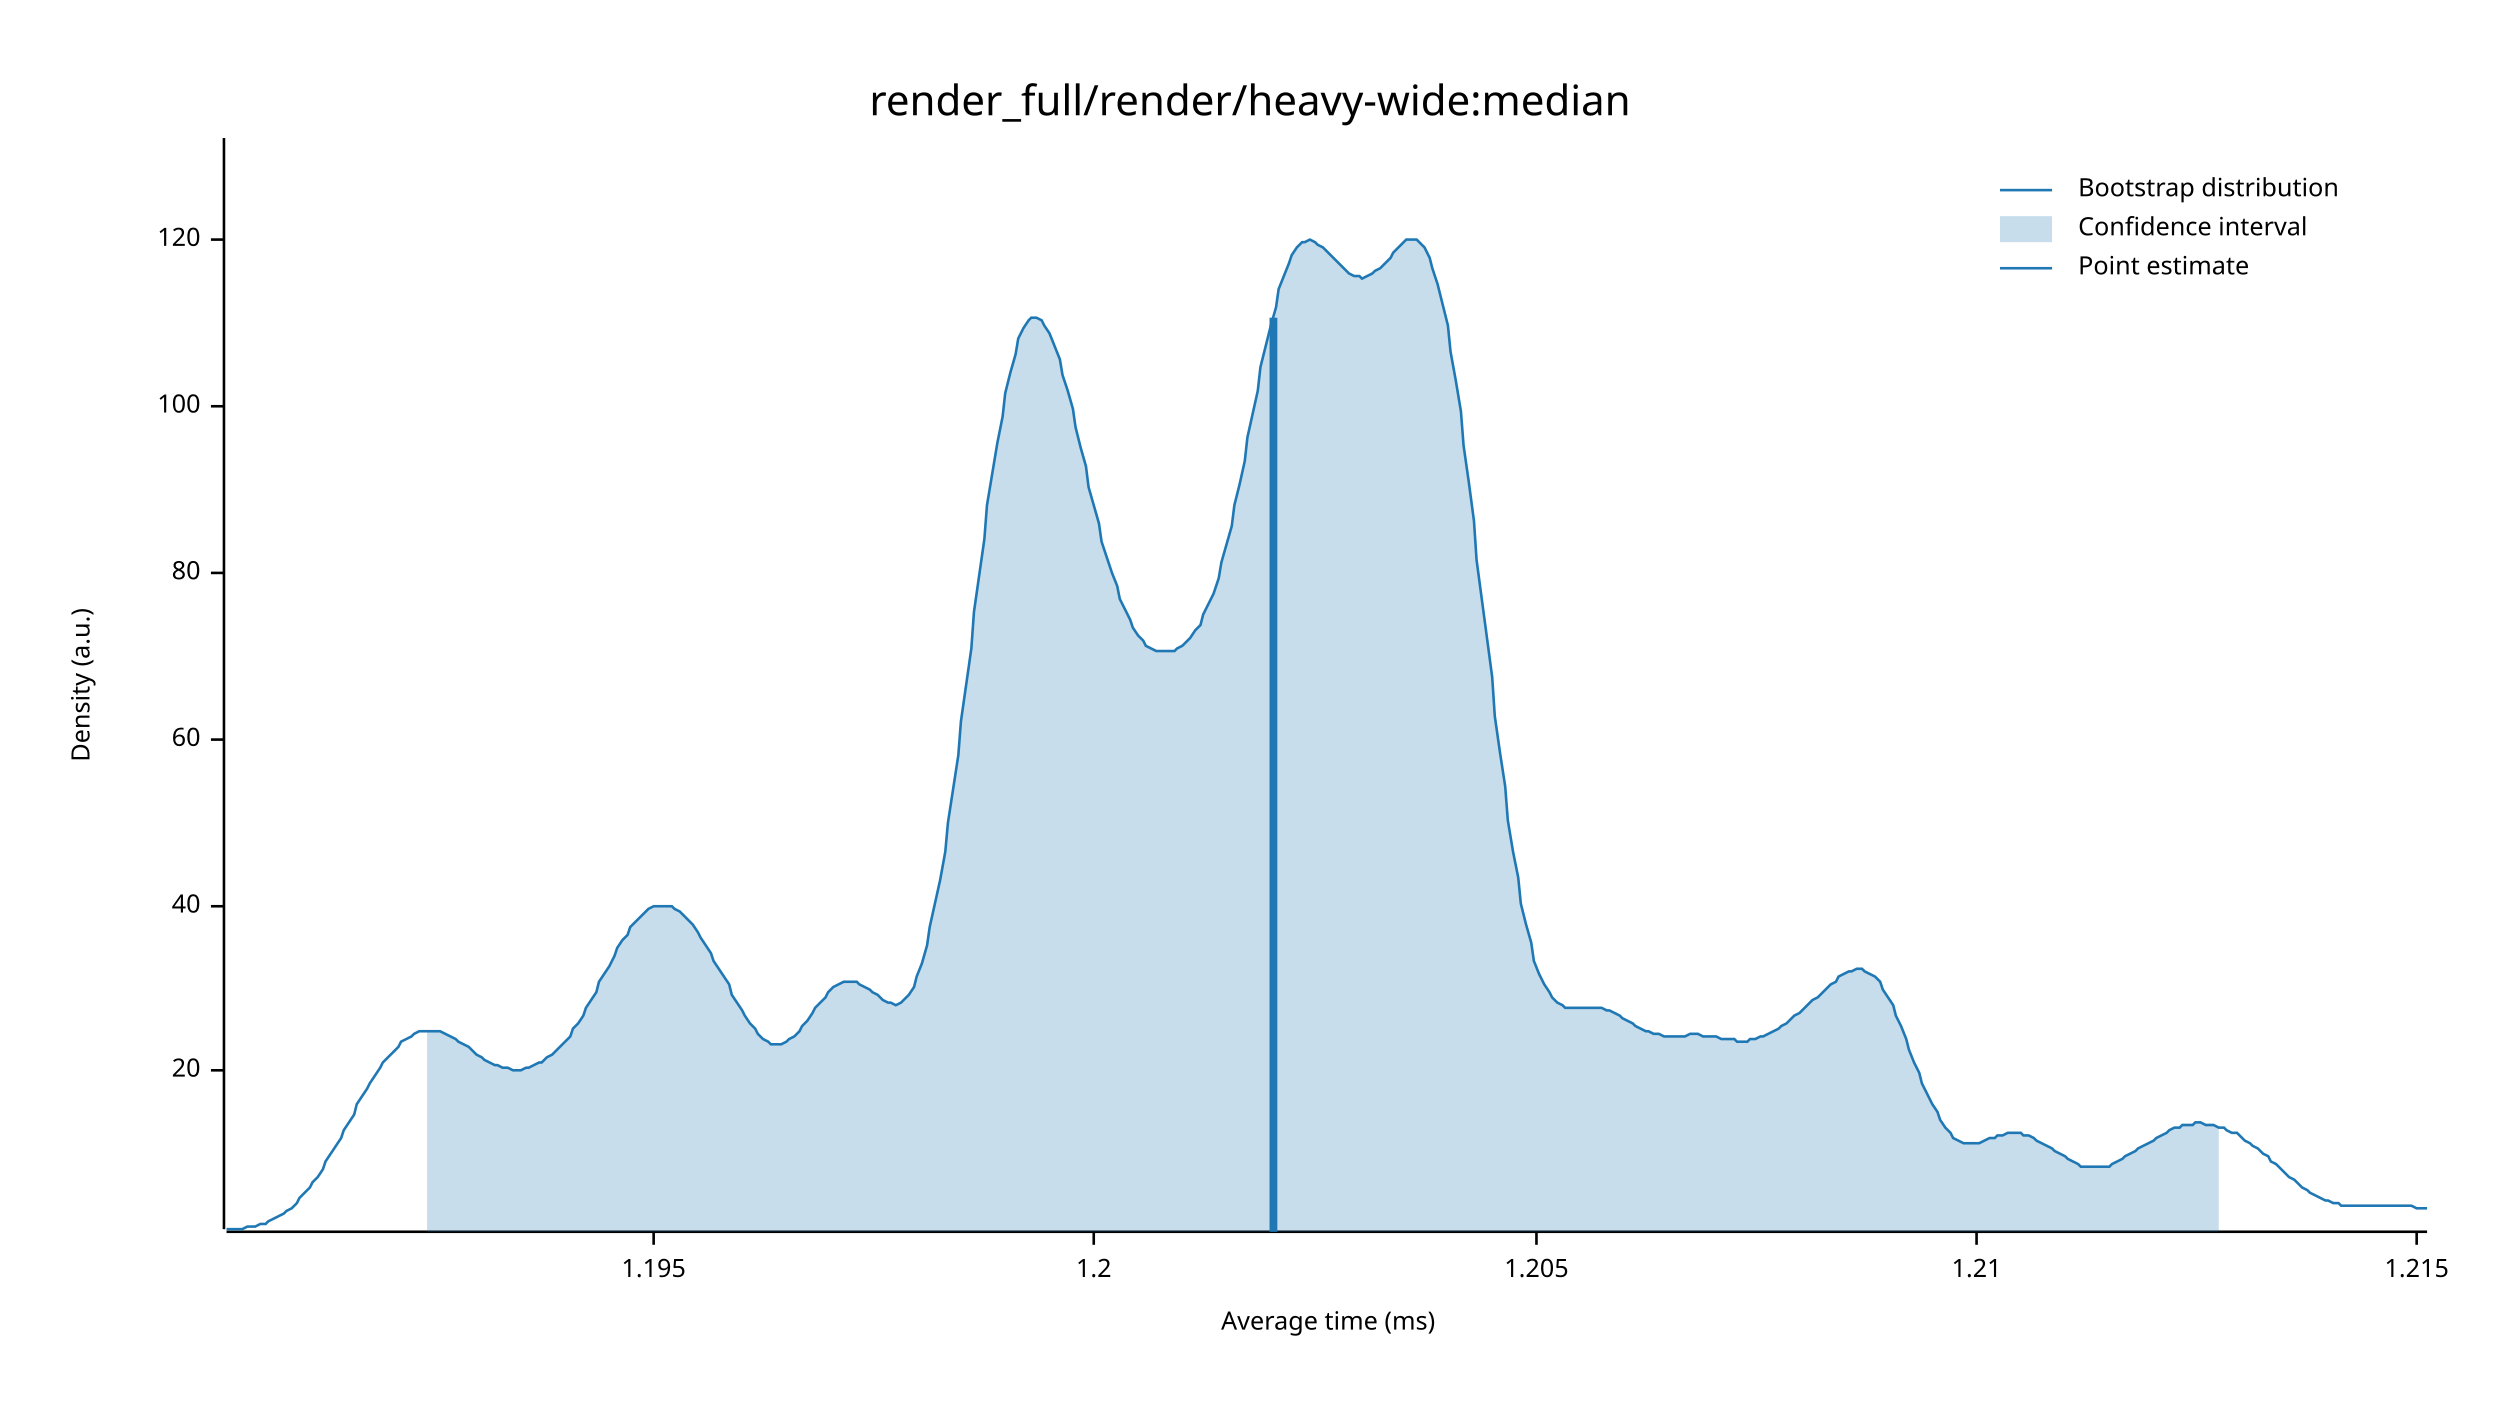
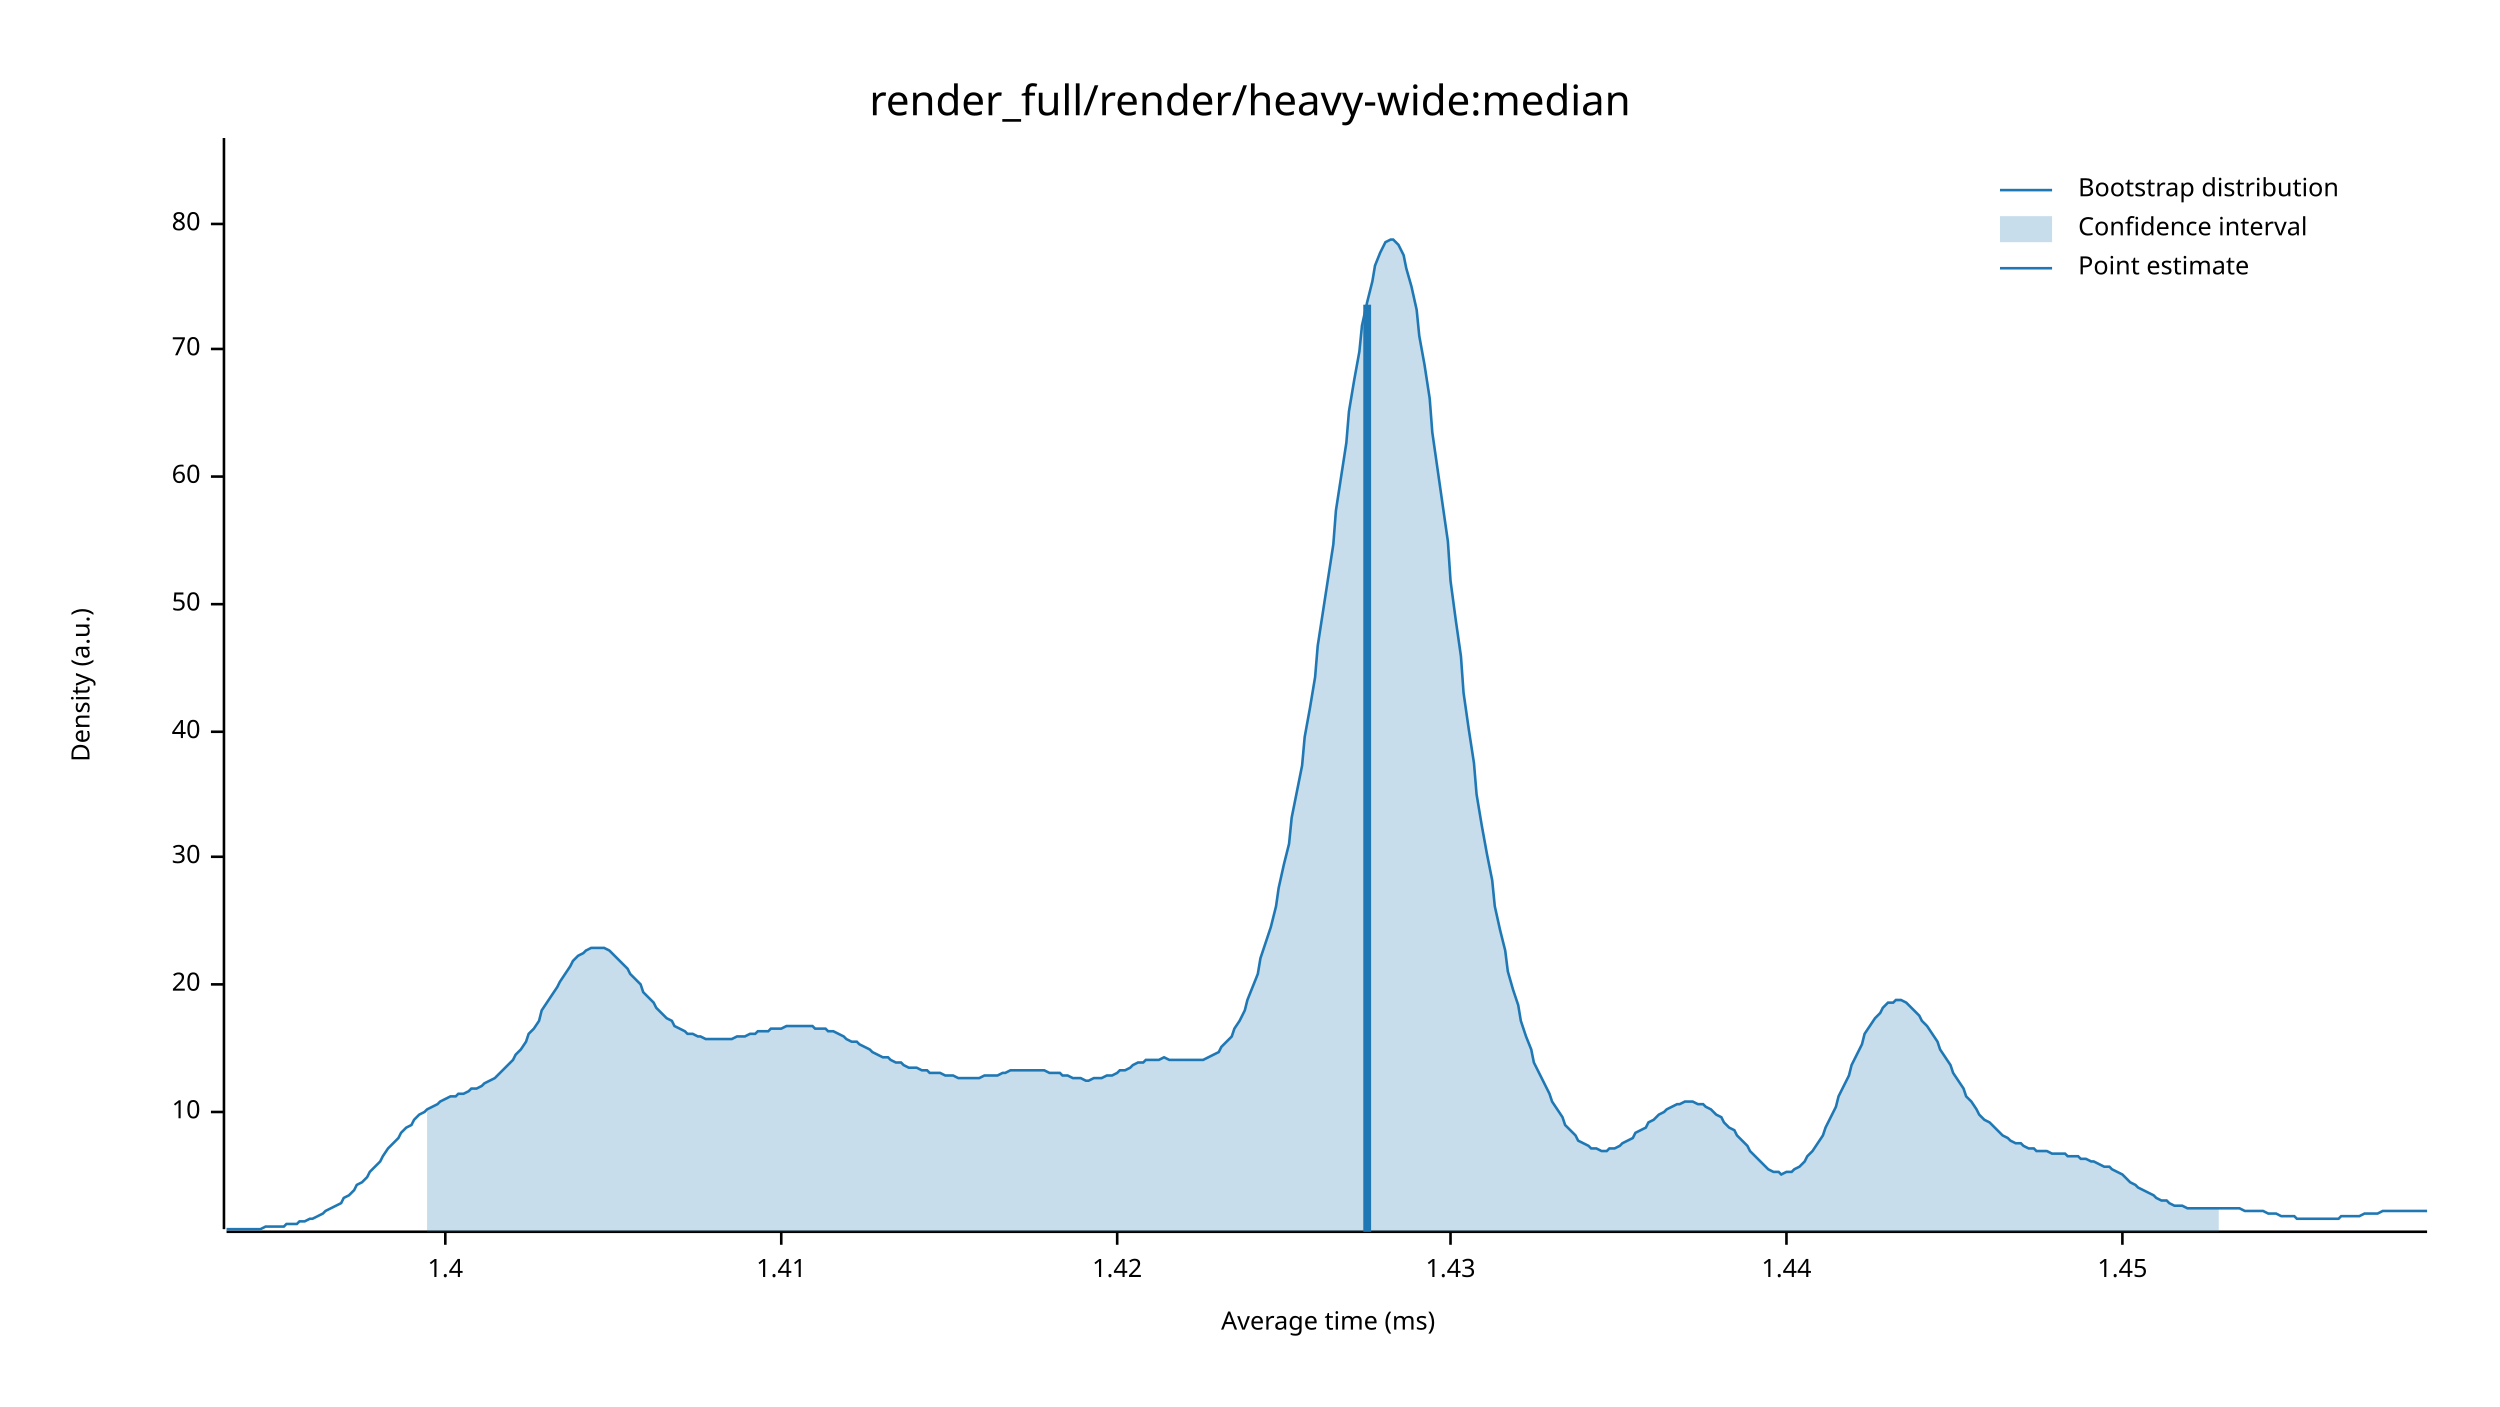
<svg xmlns="http://www.w3.org/2000/svg" width="960" height="540" viewBox="0 0 960 540">
  <text x="480" y="32" dy="0.76em" text-anchor="middle" font-family="sans-serif" font-size="16.129" opacity="1" fill="#000000">
render_full/render/heavy-wide:median
</text>
  <text x="27" y="263" dy="0.76em" text-anchor="middle" font-family="sans-serif" font-size="9.677" opacity="1" fill="#000000" transform="rotate(270, 27, 263)">
Density (a.u.)
</text>
  <text x="510" y="513" dy="-0.5ex" text-anchor="middle" font-family="sans-serif" font-size="9.677" opacity="1" fill="#000000">
Average time (ms)
</text>
  <polyline fill="none" opacity="1" stroke="#000000" stroke-width="1" points="86,53 86,472 " />
-   <text x="77" y="411" dy="0.5ex" text-anchor="end" font-family="sans-serif" font-size="9.677" opacity="1" fill="#000000">
+   <text x="77" y="427" dy="0.5ex" text-anchor="end" font-family="sans-serif" font-size="9.677" opacity="1" fill="#000000">
+ 10
+ </text>
+   <polyline fill="none" opacity="1" stroke="#000000" stroke-width="1" points="81,427 86,427 " />
+   <text x="77" y="378" dy="0.5ex" text-anchor="end" font-family="sans-serif" font-size="9.677" opacity="1" fill="#000000">
20
</text>
-   <polyline fill="none" opacity="1" stroke="#000000" stroke-width="1" points="81,411 86,411 " />
-   <text x="77" y="348" dy="0.5ex" text-anchor="end" font-family="sans-serif" font-size="9.677" opacity="1" fill="#000000">
+   <polyline fill="none" opacity="1" stroke="#000000" stroke-width="1" points="81,378 86,378 " />
+   <text x="77" y="329" dy="0.5ex" text-anchor="end" font-family="sans-serif" font-size="9.677" opacity="1" fill="#000000">
+ 30
+ </text>
+   <polyline fill="none" opacity="1" stroke="#000000" stroke-width="1" points="81,329 86,329 " />
+   <text x="77" y="281" dy="0.5ex" text-anchor="end" font-family="sans-serif" font-size="9.677" opacity="1" fill="#000000">
40
</text>
-   <polyline fill="none" opacity="1" stroke="#000000" stroke-width="1" points="81,348 86,348 " />
-   <text x="77" y="284" dy="0.5ex" text-anchor="end" font-family="sans-serif" font-size="9.677" opacity="1" fill="#000000">
+   <polyline fill="none" opacity="1" stroke="#000000" stroke-width="1" points="81,281 86,281 " />
+   <text x="77" y="232" dy="0.5ex" text-anchor="end" font-family="sans-serif" font-size="9.677" opacity="1" fill="#000000">
+ 50
+ </text>
+   <polyline fill="none" opacity="1" stroke="#000000" stroke-width="1" points="81,232 86,232 " />
+   <text x="77" y="183" dy="0.5ex" text-anchor="end" font-family="sans-serif" font-size="9.677" opacity="1" fill="#000000">
60
</text>
-   <polyline fill="none" opacity="1" stroke="#000000" stroke-width="1" points="81,284 86,284 " />
-   <text x="77" y="220" dy="0.5ex" text-anchor="end" font-family="sans-serif" font-size="9.677" opacity="1" fill="#000000">
+   <polyline fill="none" opacity="1" stroke="#000000" stroke-width="1" points="81,183 86,183 " />
+   <text x="77" y="134" dy="0.5ex" text-anchor="end" font-family="sans-serif" font-size="9.677" opacity="1" fill="#000000">
+ 70
+ </text>
+   <polyline fill="none" opacity="1" stroke="#000000" stroke-width="1" points="81,134 86,134 " />
+   <text x="77" y="86" dy="0.5ex" text-anchor="end" font-family="sans-serif" font-size="9.677" opacity="1" fill="#000000">
80
</text>
-   <polyline fill="none" opacity="1" stroke="#000000" stroke-width="1" points="81,220 86,220 " />
-   <text x="77" y="156" dy="0.5ex" text-anchor="end" font-family="sans-serif" font-size="9.677" opacity="1" fill="#000000">
- 100
+   <polyline fill="none" opacity="1" stroke="#000000" stroke-width="1" points="81,86 86,86 " />
+   <polyline fill="none" opacity="1" stroke="#000000" stroke-width="1" points="87,473 932,473 " />
+   <text x="171" y="483" dy="0.76em" text-anchor="middle" font-family="sans-serif" font-size="9.677" opacity="1" fill="#000000">
+ 1.4
</text>
-   <polyline fill="none" opacity="1" stroke="#000000" stroke-width="1" points="81,156 86,156 " />
-   <text x="77" y="92" dy="0.5ex" text-anchor="end" font-family="sans-serif" font-size="9.677" opacity="1" fill="#000000">
- 120
+   <polyline fill="none" opacity="1" stroke="#000000" stroke-width="1" points="171,473 171,478 " />
+   <text x="300" y="483" dy="0.76em" text-anchor="middle" font-family="sans-serif" font-size="9.677" opacity="1" fill="#000000">
+ 1.41
</text>
-   <polyline fill="none" opacity="1" stroke="#000000" stroke-width="1" points="81,92 86,92 " />
-   <polyline fill="none" opacity="1" stroke="#000000" stroke-width="1" points="87,473 932,473 " />
-   <text x="251" y="483" dy="0.76em" text-anchor="middle" font-family="sans-serif" font-size="9.677" opacity="1" fill="#000000">
- 1.195
+   <polyline fill="none" opacity="1" stroke="#000000" stroke-width="1" points="300,473 300,478 " />
+   <text x="429" y="483" dy="0.76em" text-anchor="middle" font-family="sans-serif" font-size="9.677" opacity="1" fill="#000000">
+ 1.42
</text>
-   <polyline fill="none" opacity="1" stroke="#000000" stroke-width="1" points="251,473 251,478 " />
-   <text x="420" y="483" dy="0.76em" text-anchor="middle" font-family="sans-serif" font-size="9.677" opacity="1" fill="#000000">
- 1.2
+   <polyline fill="none" opacity="1" stroke="#000000" stroke-width="1" points="429,473 429,478 " />
+   <text x="557" y="483" dy="0.76em" text-anchor="middle" font-family="sans-serif" font-size="9.677" opacity="1" fill="#000000">
+ 1.43
</text>
-   <polyline fill="none" opacity="1" stroke="#000000" stroke-width="1" points="420,473 420,478 " />
-   <text x="590" y="483" dy="0.76em" text-anchor="middle" font-family="sans-serif" font-size="9.677" opacity="1" fill="#000000">
- 1.205
+   <polyline fill="none" opacity="1" stroke="#000000" stroke-width="1" points="557,473 557,478 " />
+   <text x="686" y="483" dy="0.76em" text-anchor="middle" font-family="sans-serif" font-size="9.677" opacity="1" fill="#000000">
+ 1.44
</text>
-   <polyline fill="none" opacity="1" stroke="#000000" stroke-width="1" points="590,473 590,478 " />
-   <text x="759" y="483" dy="0.76em" text-anchor="middle" font-family="sans-serif" font-size="9.677" opacity="1" fill="#000000">
- 1.21
+   <polyline fill="none" opacity="1" stroke="#000000" stroke-width="1" points="686,473 686,478 " />
+   <text x="815" y="483" dy="0.76em" text-anchor="middle" font-family="sans-serif" font-size="9.677" opacity="1" fill="#000000">
+ 1.45
</text>
-   <polyline fill="none" opacity="1" stroke="#000000" stroke-width="1" points="759,473 759,478 " />
-   <text x="928" y="483" dy="0.76em" text-anchor="middle" font-family="sans-serif" font-size="9.677" opacity="1" fill="#000000">
- 1.215
- </text>
-   <polyline fill="none" opacity="1" stroke="#000000" stroke-width="1" points="928,473 928,478 " />
-   <polyline fill="none" opacity="1" stroke="#1F78B4" stroke-width="1" points="87,472 88,472 90,472 92,472 93,472 95,471 97,471 98,471 100,470 102,470 103,469 105,468 107,467 109,466 110,465 112,464 114,462 115,460 117,458 119,456 120,454 122,452 124,449 125,446 127,443 129,440 131,437 132,434 134,431 136,428 137,424 139,421 141,418 142,416 144,413 146,410 147,408 149,406 151,404 153,402 154,400 156,399 158,398 159,397 161,396 163,396 164,396 166,396 168,396 169,396 171,397 173,398 175,399 176,400 178,401 180,402 181,403 183,405 185,406 186,407 188,408 190,409 191,409 193,410 195,410 197,411 198,411 200,411 202,410 203,410 205,409 207,408 208,408 210,406 212,405 214,403 215,402 217,400 219,398 220,395 222,393 224,390 225,387 227,384 229,381 230,377 232,374 234,371 236,367 237,364 239,361 241,359 242,356 244,354 246,352 247,351 249,349 251,348 252,348 254,348 256,348 258,348 259,349 261,350 263,352 264,353 266,355 268,358 269,360 271,363 273,366 274,369 276,372 278,375 280,378 281,382 283,385 285,388 286,390 288,393 290,395 291,397 293,399 295,400 296,401 298,401 300,401 302,400 303,399 305,398 307,396 308,394 310,392 312,389 313,387 315,385 317,383 318,381 320,379 322,378 324,377 325,377 327,377 329,377 330,378 332,379 334,380 335,381 337,382 339,384 341,385 342,385 344,386 346,385 347,384 349,382 351,379 352,375 354,370 356,363 357,356 359,347 361,338 363,327 364,316 366,303 368,290 369,277 371,263 373,249 374,235 376,221 378,207 379,194 381,182 383,170 385,160 386,151 388,143 390,136 391,130 393,126 395,123 396,122 398,122 400,123 401,125 403,128 405,133 407,138 408,144 410,150 412,157 413,164 415,172 417,179 418,187 420,194 422,201 423,208 425,214 427,220 429,225 430,230 432,234 434,238 435,241 437,244 439,246 440,248 442,249 444,250 445,250 447,250 449,250 451,250 452,249 454,248 456,246 457,245 459,242 461,240 462,236 464,232 466,228 468,222 469,216 471,209 473,202 474,194 476,186 478,177 479,168 481,159 483,150 484,141 486,133 488,125 490,118 491,111 493,106 495,101 496,98 498,95 500,93 501,93 503,92 505,93 506,94 508,95 510,97 512,99 513,100 515,102 517,104 518,105 520,106 522,106 523,107 525,106 527,105 528,104 530,103 532,101 534,99 535,97 537,95 539,93 540,92 542,92 544,92 545,93 547,95 549,99 550,103 552,109 554,117 556,125 557,135 559,146 561,158 562,171 564,185 566,200 567,215 569,230 571,245 573,260 574,275 576,289 578,302 579,315 581,327 583,337 584,347 586,355 588,362 589,369 591,374 593,378 595,381 596,383 598,385 600,386 601,387 603,387 605,387 606,387 608,387 610,387 611,387 613,387 615,387 617,388 618,388 620,389 622,390 623,391 625,392 627,393 628,394 630,395 632,396 633,396 635,397 637,397 639,398 640,398 642,398 644,398 645,398 647,398 649,397 650,397 652,397 654,398 655,398 657,398 659,398 661,399 662,399 664,399 666,399 667,400 669,400 671,400 672,399 674,399 676,398 677,398 679,397 681,396 683,395 684,394 686,393 688,391 689,390 691,389 693,387 694,386 696,384 698,383 700,381 701,380 703,378 705,377 706,375 708,374 710,373 711,373 713,372 715,372 716,373 718,374 720,375 722,377 723,380 725,383 727,386 728,390 730,394 732,399 733,403 735,408 737,412 738,416 740,420 742,424 744,427 745,430 747,433 749,435 750,437 752,438 754,439 755,439 757,439 759,439 760,439 762,438 764,437 766,437 767,436 769,436 771,435 772,435 774,435 776,435 777,436 779,436 781,437 782,438 784,439 786,440 788,441 789,442 791,443 793,444 794,445 796,446 798,447 799,448 801,448 803,448 804,448 806,448 808,448 810,448 811,447 813,446 815,445 816,444 818,443 820,442 821,441 823,440 825,439 827,438 828,437 830,436 832,435 833,434 835,433 837,433 838,432 840,432 842,432 843,431 845,431 847,432 849,432 850,432 852,433 854,433 855,434 857,435 859,435 860,436 862,438 864,439 865,440 867,441 869,443 871,444 872,446 874,447 876,449 877,450 879,452 881,453 882,454 884,456 886,457 887,458 889,459 891,460 893,461 894,461 896,462 898,462 899,463 901,463 903,463 904,463 906,463 908,463 909,463 911,463 913,463 915,463 916,463 918,463 920,463 921,463 923,463 925,463 926,463 928,464 930,464 932,464 " />
-   <polygon opacity="0.25" fill="#1F78B4" points="164,396 166,396 168,396 169,396 171,397 173,398 175,399 176,400 178,401 180,402 181,403 183,405 185,406 186,407 188,408 190,409 191,409 193,410 195,410 197,411 198,411 200,411 202,410 203,410 205,409 207,408 208,408 210,406 212,405 214,403 215,402 217,400 219,398 220,395 222,393 224,390 225,387 227,384 229,381 230,377 232,374 234,371 236,367 237,364 239,361 241,359 242,356 244,354 246,352 247,351 249,349 251,348 252,348 254,348 256,348 258,348 259,349 261,350 263,352 264,353 266,355 268,358 269,360 271,363 273,366 274,369 276,372 278,375 280,378 281,382 283,385 285,388 286,390 288,393 290,395 291,397 293,399 295,400 296,401 298,401 300,401 302,400 303,399 305,398 307,396 308,394 310,392 312,389 313,387 315,385 317,383 318,381 320,379 322,378 324,377 325,377 327,377 329,377 330,378 332,379 334,380 335,381 337,382 339,384 341,385 342,385 344,386 346,385 347,384 349,382 351,379 352,375 354,370 356,363 357,356 359,347 361,338 363,327 364,316 366,303 368,290 369,277 371,263 373,249 374,235 376,221 378,207 379,194 381,182 383,170 385,160 386,151 388,143 390,136 391,130 393,126 395,123 396,122 398,122 400,123 401,125 403,128 405,133 407,138 408,144 410,150 412,157 413,164 415,172 417,179 418,187 420,194 422,201 423,208 425,214 427,220 429,225 430,230 432,234 434,238 435,241 437,244 439,246 440,248 442,249 444,250 445,250 447,250 449,250 451,250 452,249 454,248 456,246 457,245 459,242 461,240 462,236 464,232 466,228 468,222 469,216 471,209 473,202 474,194 476,186 478,177 479,168 481,159 483,150 484,141 486,133 488,125 490,118 491,111 493,106 495,101 496,98 498,95 500,93 501,93 503,92 505,93 506,94 508,95 510,97 512,99 513,100 515,102 517,104 518,105 520,106 522,106 523,107 525,106 527,105 528,104 530,103 532,101 534,99 535,97 537,95 539,93 540,92 542,92 544,92 545,93 547,95 549,99 550,103 552,109 554,117 556,125 557,135 559,146 561,158 562,171 564,185 566,200 567,215 569,230 571,245 573,260 574,275 576,289 578,302 579,315 581,327 583,337 584,347 586,355 588,362 589,369 591,374 593,378 595,381 596,383 598,385 600,386 601,387 603,387 605,387 606,387 608,387 610,387 611,387 613,387 615,387 617,388 618,388 620,389 622,390 623,391 625,392 627,393 628,394 630,395 632,396 633,396 635,397 637,397 639,398 640,398 642,398 644,398 645,398 647,398 649,397 650,397 652,397 654,398 655,398 657,398 659,398 661,399 662,399 664,399 666,399 667,400 669,400 671,400 672,399 674,399 676,398 677,398 679,397 681,396 683,395 684,394 686,393 688,391 689,390 691,389 693,387 694,386 696,384 698,383 700,381 701,380 703,378 705,377 706,375 708,374 710,373 711,373 713,372 715,372 716,373 718,374 720,375 722,377 723,380 725,383 727,386 728,390 730,394 732,399 733,403 735,408 737,412 738,416 740,420 742,424 744,427 745,430 747,433 749,435 750,437 752,438 754,439 755,439 757,439 759,439 760,439 762,438 764,437 766,437 767,436 769,436 771,435 772,435 774,435 776,435 777,436 779,436 781,437 782,438 784,439 786,440 788,441 789,442 791,443 793,444 794,445 796,446 798,447 799,448 801,448 803,448 804,448 806,448 808,448 810,448 811,447 813,446 815,445 816,444 818,443 820,442 821,441 823,440 825,439 827,438 828,437 830,436 832,435 833,434 835,433 837,433 838,432 840,432 842,432 843,431 845,431 847,432 849,432 850,432 852,433 852,473 164,473 " />
-   <polyline fill="none" opacity="1" stroke="#1F78B4" stroke-width="3" points="489,473 489,122 " />
+   <polyline fill="none" opacity="1" stroke="#000000" stroke-width="1" points="815,473 815,478 " />
+   <polyline fill="none" opacity="1" stroke="#1F78B4" stroke-width="1" points="87,472 88,472 90,472 92,472 93,472 95,472 97,472 98,472 100,472 102,471 103,471 105,471 107,471 109,471 110,470 112,470 114,470 115,469 117,469 119,468 120,468 122,467 124,466 125,465 127,464 129,463 131,462 132,460 134,459 136,457 137,455 139,454 141,452 142,450 144,448 146,446 147,444 149,441 151,439 153,437 154,435 156,433 158,432 159,430 161,428 163,427 164,426 166,425 168,424 169,423 171,422 173,421 175,421 176,420 178,420 180,419 181,418 183,418 185,417 186,416 188,415 190,414 191,413 193,411 195,409 197,407 198,405 200,403 202,400 203,397 205,395 207,392 208,388 210,385 212,382 214,379 215,377 217,374 219,371 220,369 222,367 224,366 225,365 227,364 229,364 230,364 232,364 234,365 236,367 237,368 239,370 241,372 242,374 244,376 246,378 247,381 249,383 251,385 252,387 254,389 256,391 258,392 259,394 261,395 263,396 264,397 266,397 268,398 269,398 271,399 273,399 274,399 276,399 278,399 280,399 281,399 283,398 285,398 286,398 288,397 290,397 291,396 293,396 295,396 296,395 298,395 300,395 302,394 303,394 305,394 307,394 308,394 310,394 312,394 313,395 315,395 317,395 318,396 320,396 322,397 324,398 325,399 327,400 329,400 330,401 332,402 334,403 335,404 337,405 339,406 341,406 342,407 344,408 346,408 347,409 349,410 351,410 352,410 354,411 356,411 357,412 359,412 361,412 363,413 364,413 366,413 368,414 369,414 371,414 373,414 374,414 376,414 378,413 379,413 381,413 383,413 385,412 386,412 388,411 390,411 391,411 393,411 395,411 396,411 398,411 400,411 401,411 403,412 405,412 407,412 408,413 410,413 412,414 413,414 415,414 417,415 418,415 420,414 422,414 423,414 425,413 427,413 429,412 430,411 432,411 434,410 435,409 437,408 439,408 440,407 442,407 444,407 445,407 447,406 449,407 451,407 452,407 454,407 456,407 457,407 459,407 461,407 462,407 464,406 466,405 468,404 469,402 471,400 473,398 474,395 476,392 478,388 479,384 481,379 483,374 484,368 486,362 488,356 490,348 491,341 493,332 495,324 496,314 498,304 500,294 501,283 503,272 505,260 506,248 508,235 510,222 512,209 513,196 515,183 517,170 518,158 520,146 522,135 523,125 525,116 527,108 528,102 530,97 532,93 534,92 535,92 537,94 539,98 540,103 542,110 544,119 545,129 547,140 549,153 550,166 552,180 554,194 556,208 557,223 559,238 561,252 562,266 564,280 566,293 567,305 569,317 571,328 573,338 574,348 576,357 578,365 579,373 581,380 583,386 584,392 586,398 588,403 589,408 591,412 593,416 595,420 596,423 598,426 600,429 601,432 603,434 605,436 606,438 608,439 610,440 611,441 613,441 615,442 617,442 618,441 620,441 622,440 623,439 625,438 627,437 628,435 630,434 632,433 633,431 635,430 637,428 639,427 640,426 642,425 644,424 645,424 647,423 649,423 650,423 652,424 654,424 655,425 657,426 659,428 661,429 662,431 664,433 666,434 667,436 669,438 671,440 672,442 674,444 676,446 677,447 679,449 681,450 683,450 684,451 686,450 688,450 689,449 691,448 693,446 694,444 696,442 698,439 700,436 701,433 703,429 705,425 706,421 708,417 710,413 711,409 713,405 715,401 716,397 718,394 720,391 722,389 723,387 725,385 727,385 728,384 730,384 732,385 733,386 735,388 737,390 738,392 740,394 742,397 744,400 745,403 747,406 749,409 750,412 752,415 754,418 755,421 757,423 759,426 760,428 762,430 764,431 766,433 767,434 769,436 771,437 772,438 774,439 776,439 777,440 779,441 781,441 782,442 784,442 786,442 788,443 789,443 791,443 793,443 794,444 796,444 798,444 799,445 801,445 803,446 804,446 806,447 808,448 810,448 811,449 813,450 815,451 816,452 818,454 820,455 821,456 823,457 825,458 827,459 828,460 830,461 832,461 833,462 835,463 837,463 838,463 840,464 842,464 843,464 845,464 847,464 849,464 850,464 852,464 854,464 855,464 857,464 859,464 860,464 862,465 864,465 865,465 867,465 869,465 871,466 872,466 874,466 876,467 877,467 879,467 881,467 882,468 884,468 886,468 887,468 889,468 891,468 893,468 894,468 896,468 898,468 899,467 901,467 903,467 904,467 906,467 908,466 909,466 911,466 913,466 915,465 916,465 918,465 920,465 921,465 923,465 925,465 926,465 928,465 930,465 932,465 " />
+   <polygon opacity="0.25" fill="#1F78B4" points="164,426 166,425 168,424 169,423 171,422 173,421 175,421 176,420 178,420 180,419 181,418 183,418 185,417 186,416 188,415 190,414 191,413 193,411 195,409 197,407 198,405 200,403 202,400 203,397 205,395 207,392 208,388 210,385 212,382 214,379 215,377 217,374 219,371 220,369 222,367 224,366 225,365 227,364 229,364 230,364 232,364 234,365 236,367 237,368 239,370 241,372 242,374 244,376 246,378 247,381 249,383 251,385 252,387 254,389 256,391 258,392 259,394 261,395 263,396 264,397 266,397 268,398 269,398 271,399 273,399 274,399 276,399 278,399 280,399 281,399 283,398 285,398 286,398 288,397 290,397 291,396 293,396 295,396 296,395 298,395 300,395 302,394 303,394 305,394 307,394 308,394 310,394 312,394 313,395 315,395 317,395 318,396 320,396 322,397 324,398 325,399 327,400 329,400 330,401 332,402 334,403 335,404 337,405 339,406 341,406 342,407 344,408 346,408 347,409 349,410 351,410 352,410 354,411 356,411 357,412 359,412 361,412 363,413 364,413 366,413 368,414 369,414 371,414 373,414 374,414 376,414 378,413 379,413 381,413 383,413 385,412 386,412 388,411 390,411 391,411 393,411 395,411 396,411 398,411 400,411 401,411 403,412 405,412 407,412 408,413 410,413 412,414 413,414 415,414 417,415 418,415 420,414 422,414 423,414 425,413 427,413 429,412 430,411 432,411 434,410 435,409 437,408 439,408 440,407 442,407 444,407 445,407 447,406 449,407 451,407 452,407 454,407 456,407 457,407 459,407 461,407 462,407 464,406 466,405 468,404 469,402 471,400 473,398 474,395 476,392 478,388 479,384 481,379 483,374 484,368 486,362 488,356 490,348 491,341 493,332 495,324 496,314 498,304 500,294 501,283 503,272 505,260 506,248 508,235 510,222 512,209 513,196 515,183 517,170 518,158 520,146 522,135 523,125 525,116 527,108 528,102 530,97 532,93 534,92 535,92 537,94 539,98 540,103 542,110 544,119 545,129 547,140 549,153 550,166 552,180 554,194 556,208 557,223 559,238 561,252 562,266 564,280 566,293 567,305 569,317 571,328 573,338 574,348 576,357 578,365 579,373 581,380 583,386 584,392 586,398 588,403 589,408 591,412 593,416 595,420 596,423 598,426 600,429 601,432 603,434 605,436 606,438 608,439 610,440 611,441 613,441 615,442 617,442 618,441 620,441 622,440 623,439 625,438 627,437 628,435 630,434 632,433 633,431 635,430 637,428 639,427 640,426 642,425 644,424 645,424 647,423 649,423 650,423 652,424 654,424 655,425 657,426 659,428 661,429 662,431 664,433 666,434 667,436 669,438 671,440 672,442 674,444 676,446 677,447 679,449 681,450 683,450 684,451 686,450 688,450 689,449 691,448 693,446 694,444 696,442 698,439 700,436 701,433 703,429 705,425 706,421 708,417 710,413 711,409 713,405 715,401 716,397 718,394 720,391 722,389 723,387 725,385 727,385 728,384 730,384 732,385 733,386 735,388 737,390 738,392 740,394 742,397 744,400 745,403 747,406 749,409 750,412 752,415 754,418 755,421 757,423 759,426 760,428 762,430 764,431 766,433 767,434 769,436 771,437 772,438 774,439 776,439 777,440 779,441 781,441 782,442 784,442 786,442 788,443 789,443 791,443 793,443 794,444 796,444 798,444 799,445 801,445 803,446 804,446 806,447 808,448 810,448 811,449 813,450 815,451 816,452 818,454 820,455 821,456 823,457 825,458 827,459 828,460 830,461 832,461 833,462 835,463 837,463 838,463 840,464 842,464 843,464 845,464 847,464 849,464 850,464 852,464 852,473 164,473 " />
+   <polyline fill="none" opacity="1" stroke="#1F78B4" stroke-width="3" points="525,473 525,117 " />
  <text x="798" y="68" dy="0.76em" text-anchor="start" font-family="sans-serif" font-size="9.677" opacity="1" fill="#000000">
Bootstrap distribution
</text>
  <text x="798" y="83" dy="0.76em" text-anchor="start" font-family="sans-serif" font-size="9.677" opacity="1" fill="#000000">
Confidence interval
</text>
  <text x="798" y="98" dy="0.76em" text-anchor="start" font-family="sans-serif" font-size="9.677" opacity="1" fill="#000000">
Point estimate
</text>
  <polyline fill="none" opacity="1" stroke="#1F78B4" stroke-width="1" points="768,73 788,73 " />
  <rect x="768" y="83" width="20" height="10" opacity="0.25" fill="#1F78B4" stroke="none" />
  <polyline fill="none" opacity="1" stroke="#1F78B4" stroke-width="1" points="768,103 788,103 " />
</svg>
